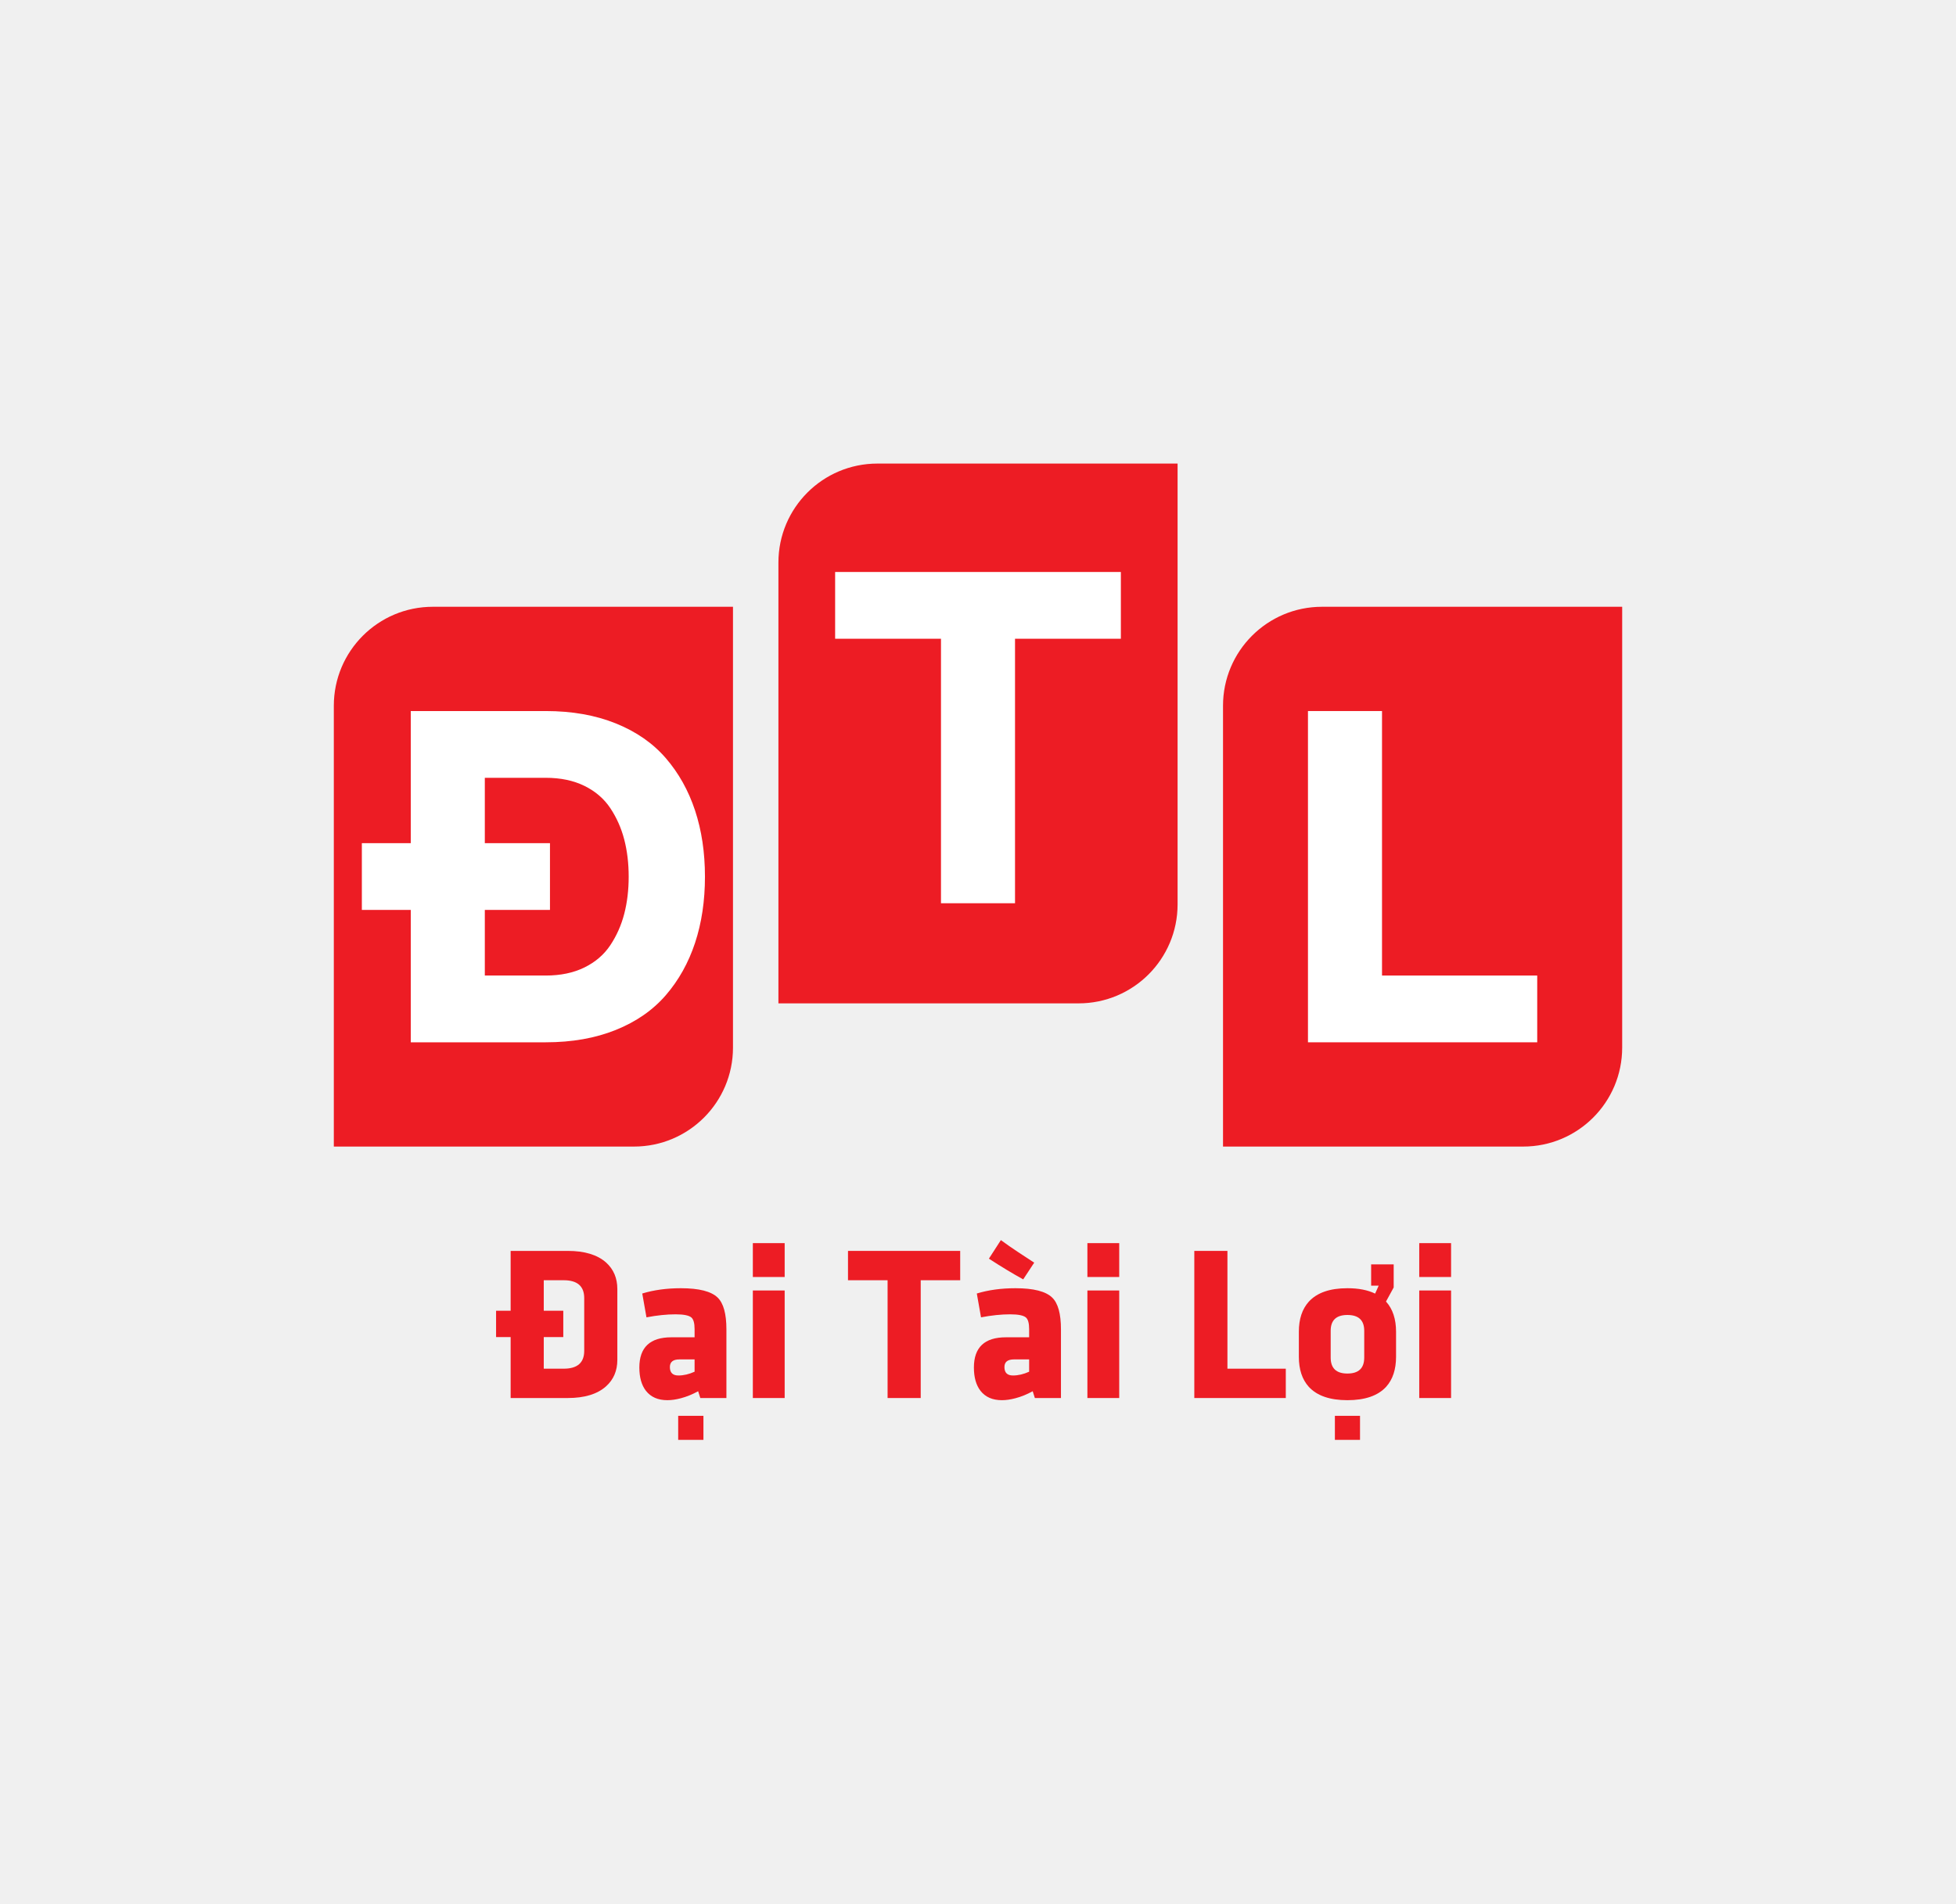
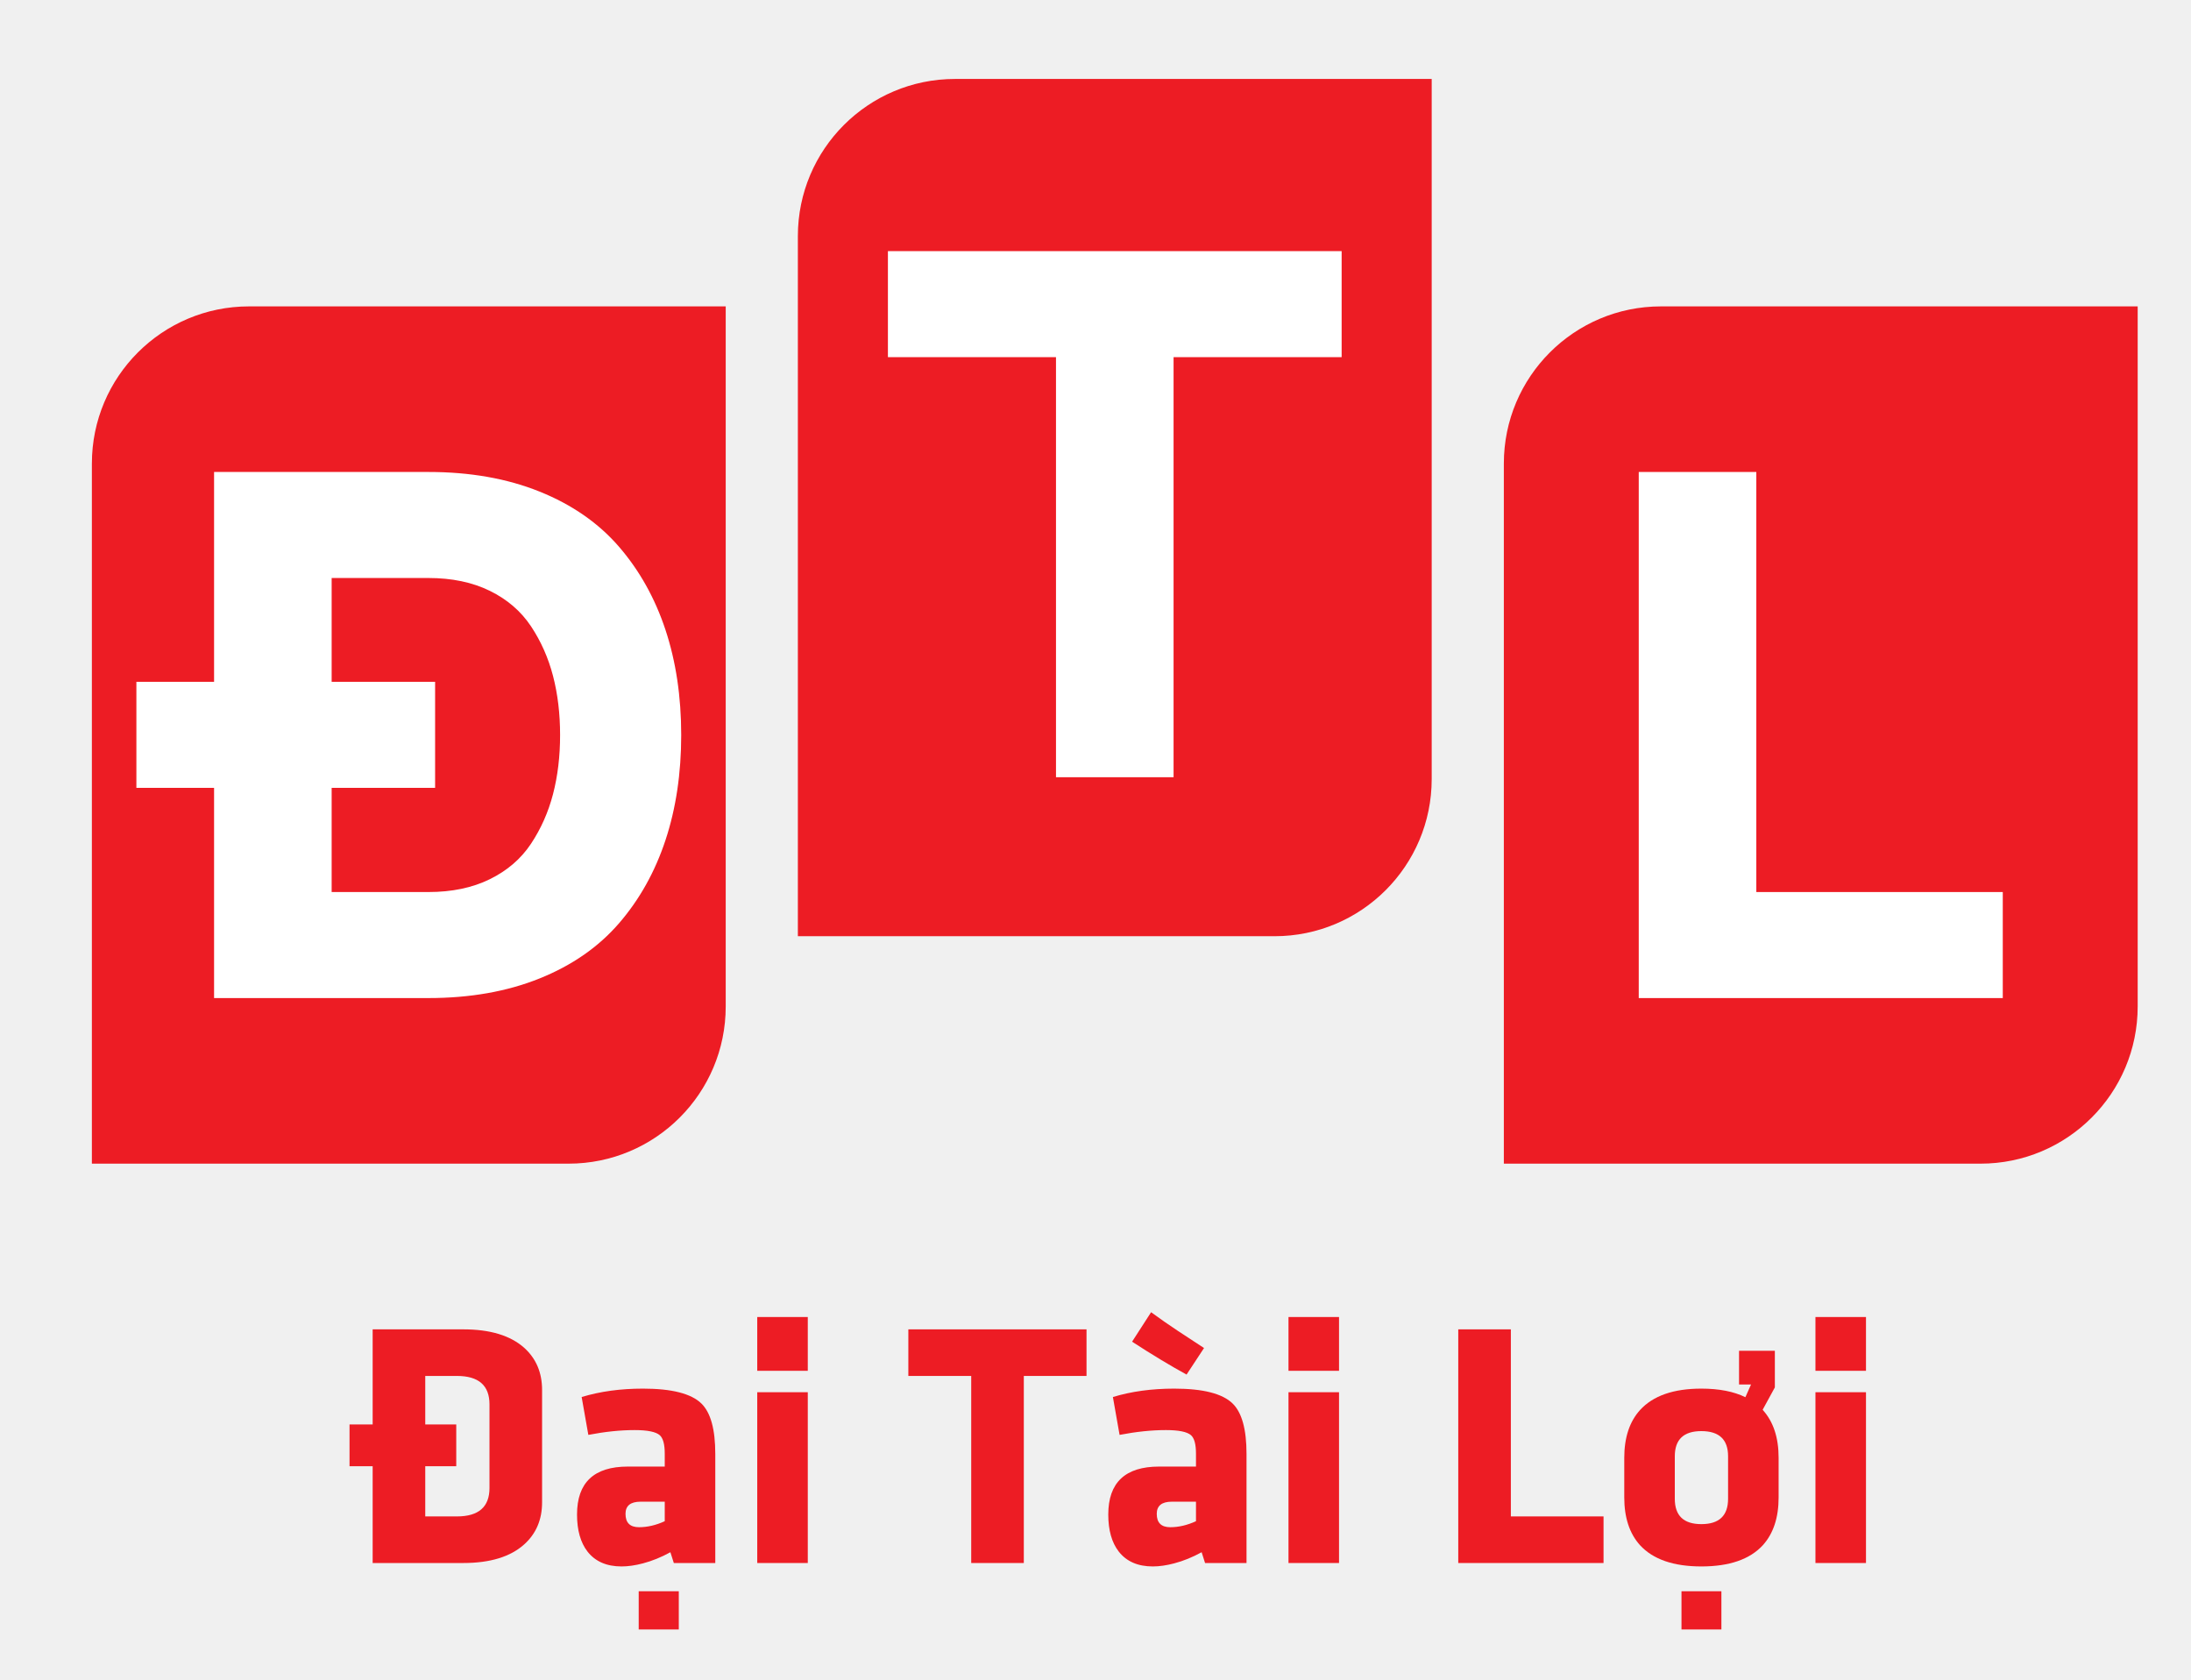
- <svg xmlns="http://www.w3.org/2000/svg" version="1.1" width="1275.84" height="1241.8" viewBox="0 0 1275.84 1241.8">
+ <svg xmlns="http://www.w3.org/2000/svg" version="1.1" width="900" height="690" viewBox="180 270 900 690">
  <defs>
    <clipPath id="clip_1">
      <path transform="matrix(1,0,0,-1,0,1241.8)" d="M0 1241.8H1275.84V0H0Z" />
    </clipPath>
  </defs>
  <g>
    <g clip-path="url(#clip_1)">
      <path transform="matrix(1,0,0,-1,413.5424,748.0121)" d="M0 0H-195.8V287.591C-195.8 323.248-166.895 352.153-131.24 352.153H64.562V64.562C64.562 28.905 35.657 0 0 0" fill="#ed1c24" />
      <path transform="matrix(1,0,0,-1,993.5359,748.0121)" d="M0 0H-195.8V287.591C-195.8 323.248-166.895 352.153-131.24 352.153H64.562V64.562C64.562 28.905 35.657 0 0 0" fill="#ed1c24" />
      <path transform="matrix(1,0,0,-1,703.5391,654.5859)" d="M0 0H-195.8V287.591C-195.8 323.248-166.895 352.153-131.24 352.153H64.562V64.562C64.562 28.905 35.657 0 0 0" fill="#ed1c24" />
      <path transform="matrix(1,0,0,-1,316.2322,593.637)" d="M0 0V-42.8H39.74C49.407-42.8 57.821-41.044 64.977-37.525 72.131-34.01 77.762-29.162 81.874-22.982 85.982-16.804 89.003-9.998 90.938-2.561 92.871 4.873 93.838 12.96 93.838 21.702 93.838 30.442 92.871 38.528 90.938 45.964 89.003 53.398 85.982 60.206 81.874 66.386 77.762 72.563 72.131 77.41 64.977 80.929 57.821 84.444 49.407 86.204 39.74 86.204H0V43.554H42.496V0ZM-80.207 0V43.554H-48.298V129.756H39.74C56.854 129.756 72.083 127.068 85.427 121.695 98.771 116.318 109.647 108.757 118.061 99.013 126.472 89.267 132.83 77.888 137.133 64.878 141.434 51.866 143.588 37.473 143.588 21.702 143.588 5.927 141.434-8.465 137.133-21.475 132.83-34.487 126.472-45.866 118.061-55.61 109.647-65.356 98.771-72.918 85.427-78.29 72.083-83.667 56.854-86.353 39.74-86.353H-48.298V0Z" fill="#ffffff" />
      <path transform="matrix(1,0,0,-1,544.7327,373.1591)" d="M0 0H186.374V-43.553H117.337V-216.11H69.039V-43.553H0Z" fill="#ffffff" />
      <path transform="matrix(1,0,0,-1,901.447,463.8807)" d="M0 0V-172.557H101.236V-216.11H-48.298V0Z" fill="#ffffff" />
      <path transform="matrix(1,0,0,-1,381.0687,846.9004)" d="M0 0C0 7.785-4.457 11.682-13.37 11.682H-26.389V-8.234H-13.652V-25.405H-26.389V-46.023H-13.37C-4.457-46.023 0-42.13 0-34.342ZM-57.492-8.234H-47.992V30.822H-10.767C.257 30.822 8.608 28.289 14.285 23.221 19.164 18.811 21.604 13.041 21.604 5.91V-40.252C21.604-47.337 19.164-53.085 14.285-57.492 8.608-62.607 .257-65.163-10.767-65.163H-47.992V-25.405H-57.492Z" fill="#ed1c24" />
      <path transform="matrix(1,0,0,-1,0,1241.8)" d="M442.361 318.125H458.828V302.433H442.361ZM453.057 354.929H443.135C439.007 354.929 436.943 353.263 436.943 349.932 436.943 346.273 438.795 344.444 442.502 344.444 445.925 344.444 449.444 345.264 453.057 346.908ZM456.787 329.736 455.379 334.169C451.626 332.105 447.873 330.581 444.121 329.595 440.929 328.75 437.998 328.328 435.323 328.328 429.177 328.328 424.51 330.369 421.32 334.451 418.458 338.157 417.028 343.224 417.028 349.651 417.028 362.786 423.995 369.355 437.928 369.355H453.057V374.702C453.057 378.503 452.376 381.012 451.017 382.234 449.422 383.64 445.974 384.344 440.673 384.344 434.855 384.344 428.521 383.687 421.673 382.373L418.928 397.924C426.48 400.223 434.878 401.374 444.121 401.374 455.943 401.374 463.941 399.332 468.117 395.251 471.916 391.544 473.817 384.648 473.817 374.563V329.736Z" fill="#ed1c24" />
      <path transform="matrix(1,0,0,-1,0,1241.8)" d="M491.057 399.896H511.816V329.736H491.057ZM491.057 430.788H511.816V408.692H491.057Z" fill="#ed1c24" />
      <path transform="matrix(1,0,0,-1,600.5531,835.2193)" d="M0 0V-76.845H-21.604V0H-47.429V19.14H25.755V0Z" fill="#ed1c24" />
      <path transform="matrix(1,0,0,-1,671.2754,886.8716)" d="M0 0H-9.922C-14.051 0-16.115-1.665-16.115-4.996-16.115-8.654-14.262-10.485-10.555-10.485-7.132-10.485-3.612-9.665 0-8.021ZM-3.871 52.215C-10.625 55.919-18.086 60.424-26.247 65.726L-18.437 77.831C-14.919 75.249-11.213 72.669-7.318 70.088L3.307 63.123ZM3.729-25.193 2.322-20.759C-1.432-22.824-5.184-24.348-8.937-25.333-12.127-26.178-15.059-26.6-17.733-26.6-23.88-26.6-28.547-24.559-31.737-20.478-34.599-16.772-36.029-11.705-36.029-5.278-36.029 7.857-29.063 14.426-15.13 14.426H0V19.774C0 23.574-.68 26.083-2.04 27.305-3.637 28.711-7.084 29.416-12.386 29.416-18.203 29.416-24.536 28.758-31.386 27.444L-34.129 42.997C-26.577 45.294-18.179 46.445-8.937 46.445 2.886 46.445 10.882 44.405 15.058 40.322 18.859 36.615 20.759 29.719 20.759 19.634V-25.193Z" fill="#ed1c24" />
      <path transform="matrix(1,0,0,-1,0,1241.8)" d="M709.276 399.896H730.035V329.736H709.276ZM709.276 430.788H730.035V408.692H709.276Z" fill="#ed1c24" />
      <path transform="matrix(1,0,0,-1,779.0117,912.0639)" d="M0 0V95.985H21.604V19.14H59.674V0Z" fill="#ed1c24" />
      <path transform="matrix(1,0,0,-1,0,1241.8)" d="M870.705 318.125H887.1V302.433H870.705ZM889.846 356.125V373.577C889.846 380.473 886.186 383.921 878.868 383.921 871.595 383.921 867.96 380.473 867.96 373.577V356.125C867.96 349.182 871.595 345.711 878.868 345.711 886.186 345.711 889.846 349.182 889.846 356.125M904.06 392.717C904.06 392.67 904.083 392.623 904.129 392.577 908.446 387.791 910.604 381.248 910.604 372.944V356.688C910.604 348.384 908.446 341.84 904.129 337.054 898.783 331.236 890.36 328.328 878.868 328.328 867.421 328.328 859.023 331.236 853.675 337.054 849.358 341.84 847.201 348.384 847.201 356.688V372.944C847.201 381.248 849.358 387.791 853.675 392.577 859.023 398.441 867.421 401.374 878.868 401.374 886.139 401.374 892.168 400.199 896.953 397.855L899.275 403.063H894.349V416.925H909.057V401.866Z" fill="#ed1c24" />
      <path transform="matrix(1,0,0,-1,0,1241.8)" d="M925.733 399.896H946.492V329.736H925.733ZM925.733 430.788H946.492V408.692H925.733Z" fill="#ed1c24" />
    </g>
  </g>
</svg>
